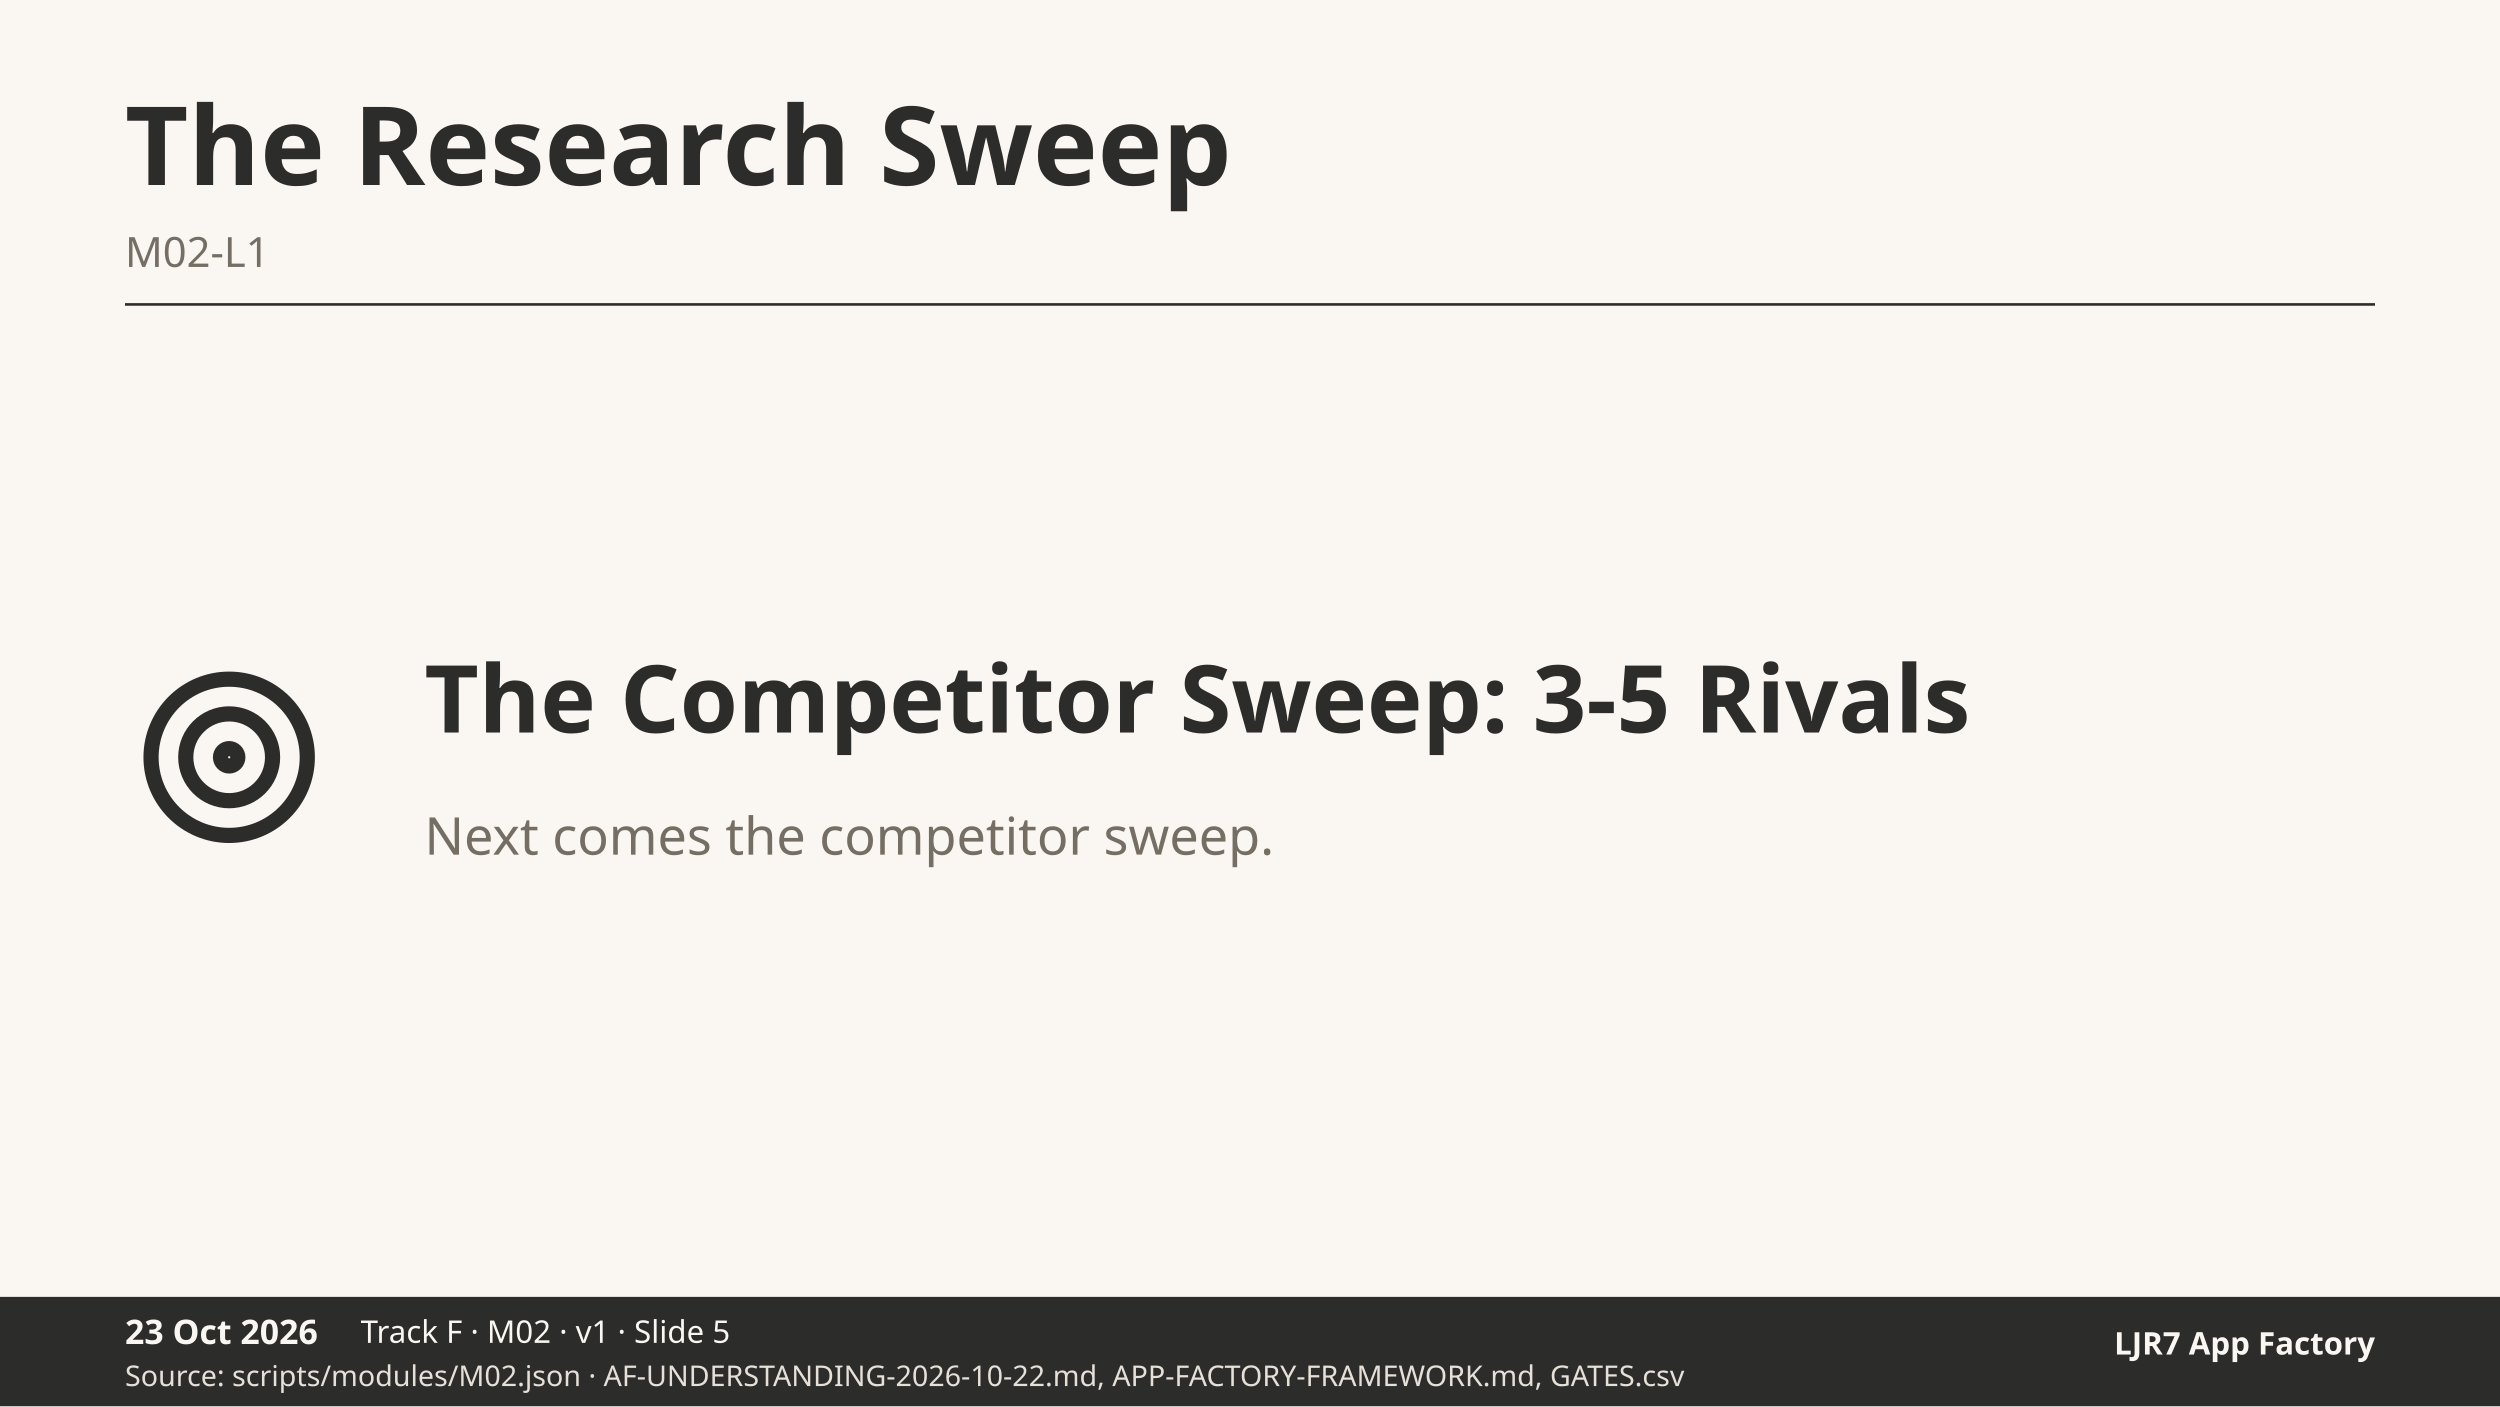
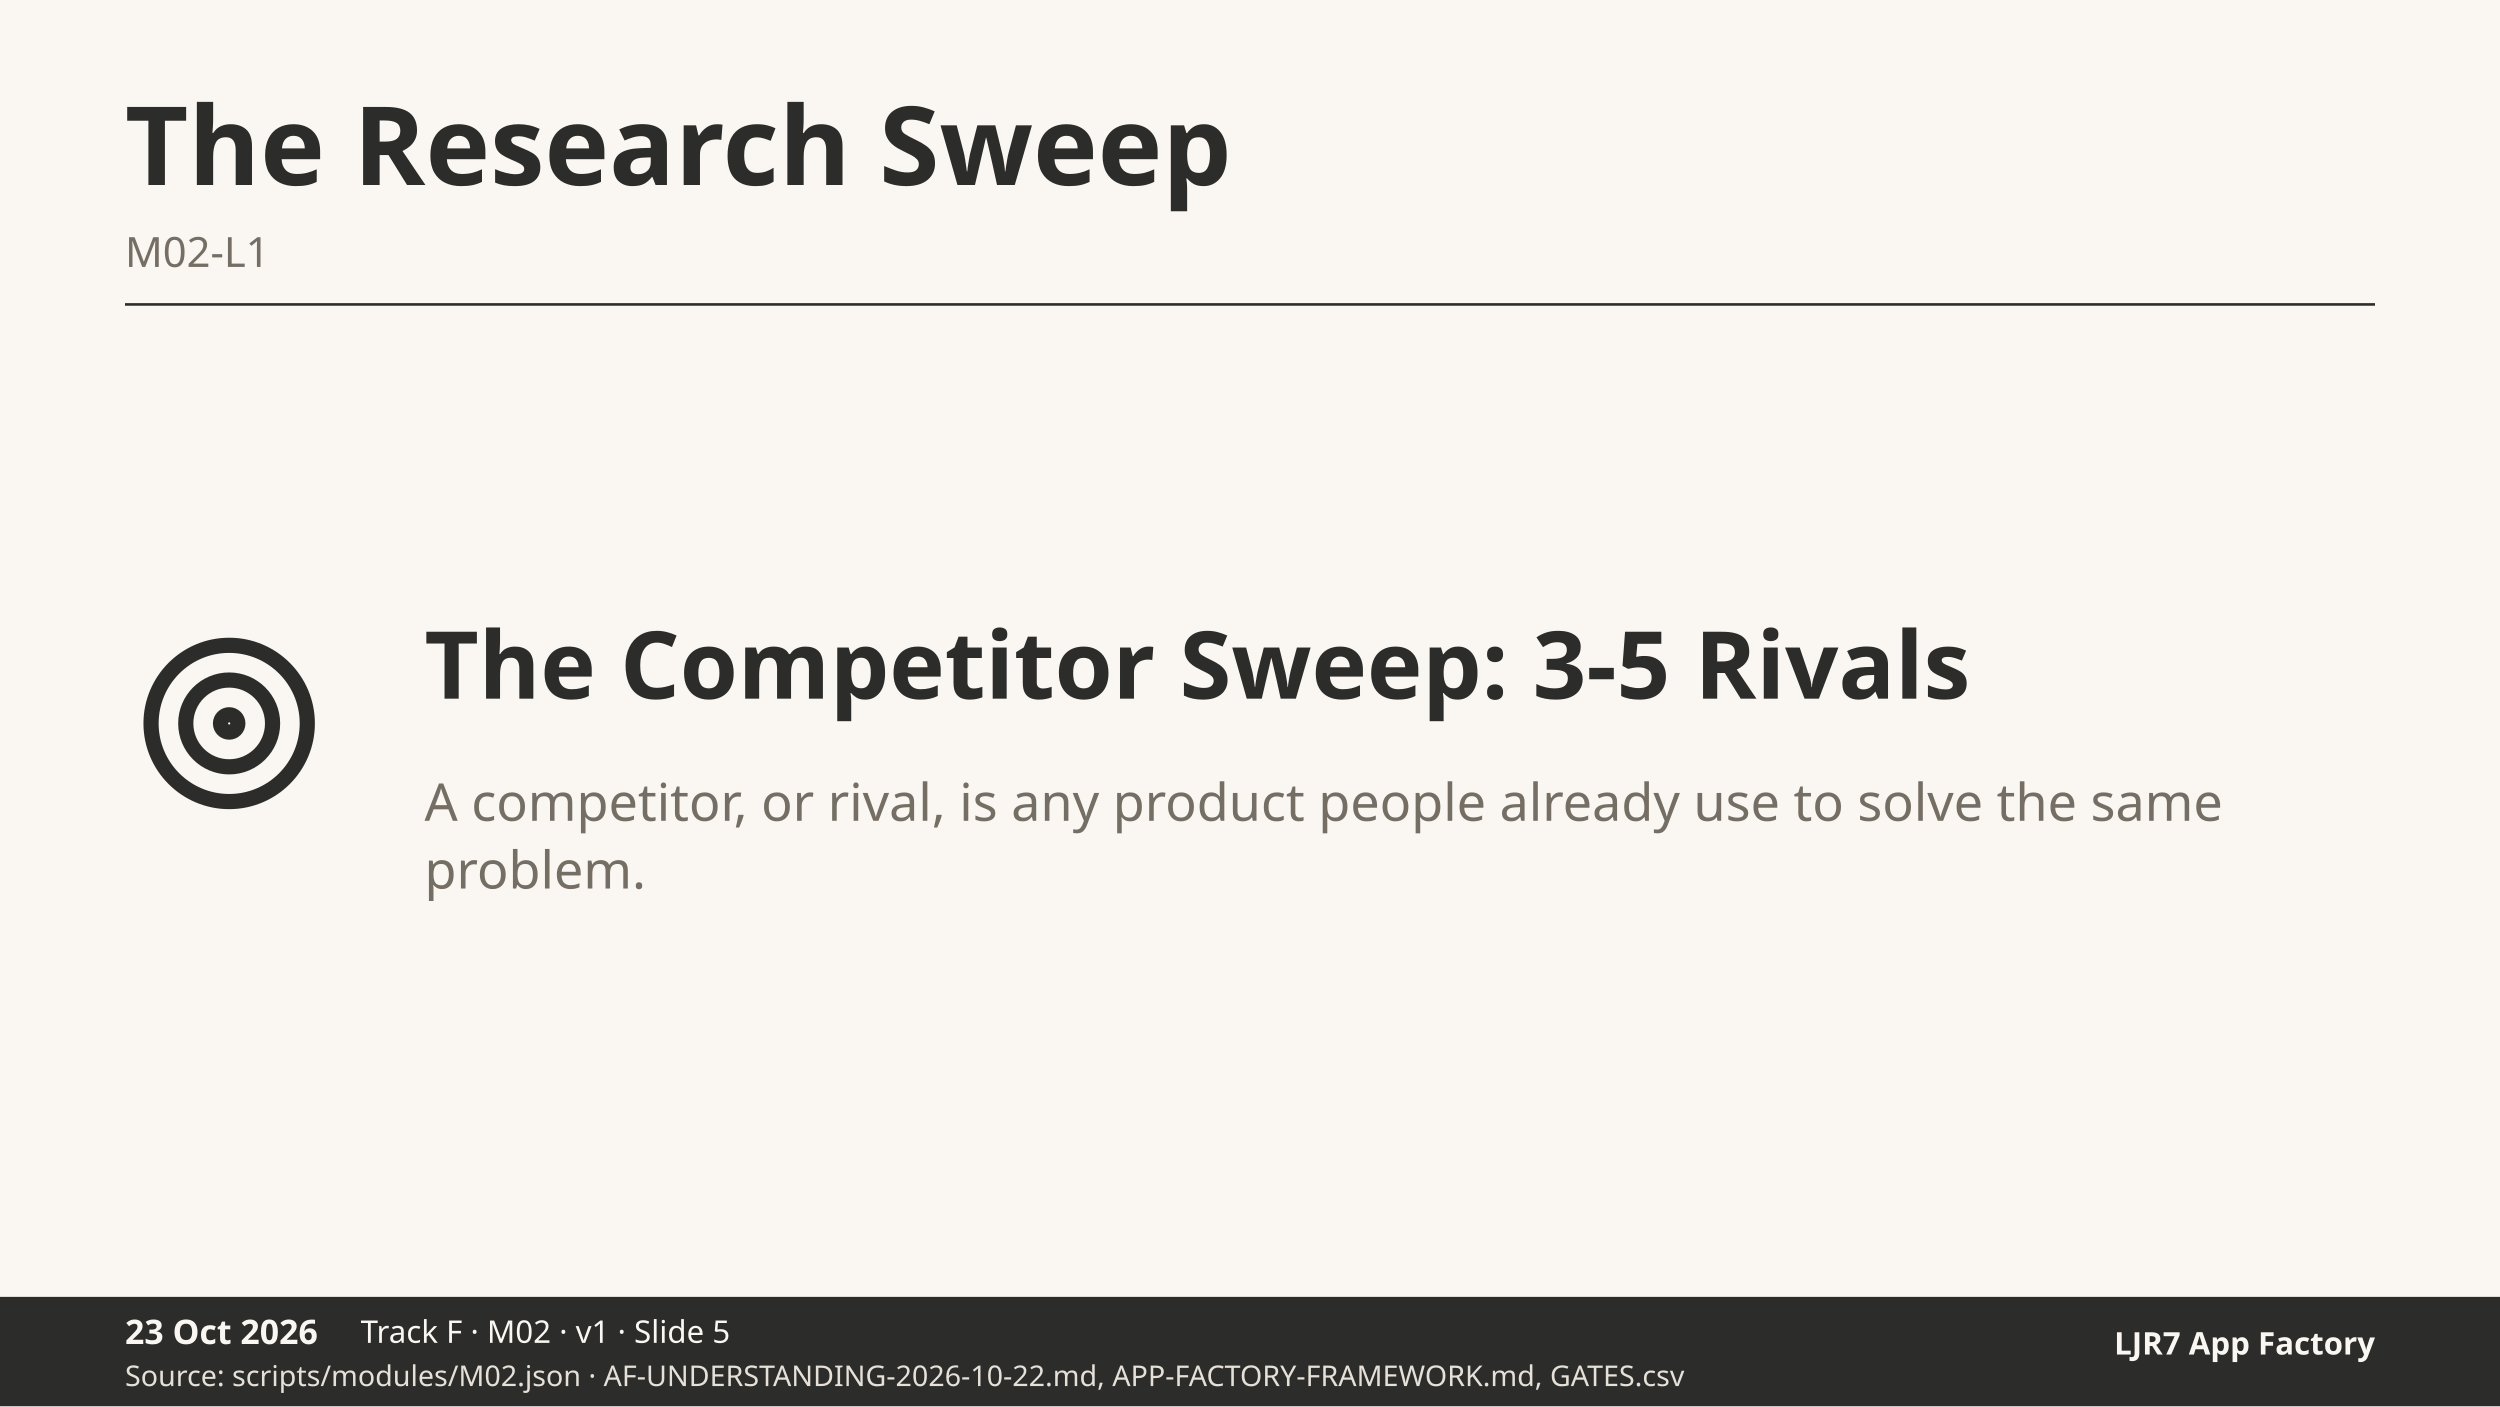
<svg xmlns="http://www.w3.org/2000/svg" width="1920" height="1080" viewBox="0 0 1920 1080">
  <defs>
    <filter id="soft" x="-10%" y="-10%" width="120%" height="130%">
      <feDropShadow dx="0" dy="3" stdDeviation="6" flood-color="#2C2C2A" flood-opacity="0.08" />
    </filter>
  </defs>
  <rect width="1920" height="1080" fill="#FAF7F2" />
  <text x="96.0" y="142.1" font-family="Lexend" font-size="84" font-weight="700" fill="#2C2C2A" text-anchor="start">The Research Sweep</text>
  <text x="96.0" y="205.0" font-family="Lexend" font-size="32" font-weight="400" fill="#756E65" text-anchor="start">M02-L1</text>
  <rect x="96.0" y="232.8" width="1728.0" height="2.0" rx="0" fill="#2C2C2A" />
  <rect x="0.0" y="996.0" width="1920.0" height="84.0" rx="0" fill="#2C2C2A" />
  <text x="96.0" y="1032.2" font-family="Lexend" font-size="26" font-weight="700" fill="#FAF7F2" text-anchor="start">23 Oct 2026</text>
  <text x="277.0" y="1031.3" font-family="Lexend" font-size="24" font-weight="400" fill="#FAF7F2" text-anchor="start">Track F · M02 · v1 · Slide 5</text>
  <text x="96.0" y="1064.5" font-family="Lexend" font-size="22" font-weight="400" fill="#E5E0D8" text-anchor="start">Source: scripts/modules/M02.json · AF-UNDERSTANDING-2026-10-22.md, APP-FACTORY-FRAMEWORK.md, GATES.csv</text>
  <text x="1824.0" y="1040.3" font-family="Lexend" font-size="24" font-weight="600" fill="#FAF7F2" text-anchor="end">LJR7 App Factory</text>
-   <g transform="translate(96.0,501.6) scale(6.6667)" fill="none" stroke="#2C2C2A" stroke-width="1.75" stroke-linecap="round" stroke-linejoin="round">
+   <g transform="translate(96.0,475.6) scale(6.6667)" fill="none" stroke="#2C2C2A" stroke-width="1.75" stroke-linecap="round" stroke-linejoin="round">
    <path d="M12 12m-1 0a1 1 0 1 0 2 0a1 1 0 1 0 -2 0" />
    <path d="M12 12m-5 0a5 5 0 1 0 10 0a5 5 0 1 0 -10 0" />
    <path d="M12 12m-9 0a9 9 0 1 0 18 0a9 9 0 1 0 -18 0" />
  </g>
-   <text x="326.0" y="562.6" font-family="Lexend" font-size="72" font-weight="700" fill="#2C2C2A" text-anchor="start">The Competitor Sweep: 3-5 Rivals</text>
-   <text x="326.0" y="656.4" font-family="Lexend" font-size="40" font-weight="400" fill="#756E65" text-anchor="start">Next comes the competitor sweep.</text>
+   <text x="326.0" y="536.6" font-family="Lexend" font-size="72" font-weight="700" fill="#2C2C2A" text-anchor="start">The Competitor Sweep: 3-5 Rivals</text>
+   <text x="326.0" y="630.4" font-family="Lexend" font-size="40" font-weight="400" fill="#756E65" text-anchor="start">A competitor, or rival, is any product people already use to solve the same</text>
+   <text x="326.0" y="682.4" font-family="Lexend" font-size="40" font-weight="400" fill="#756E65" text-anchor="start">problem.</text>
</svg>
